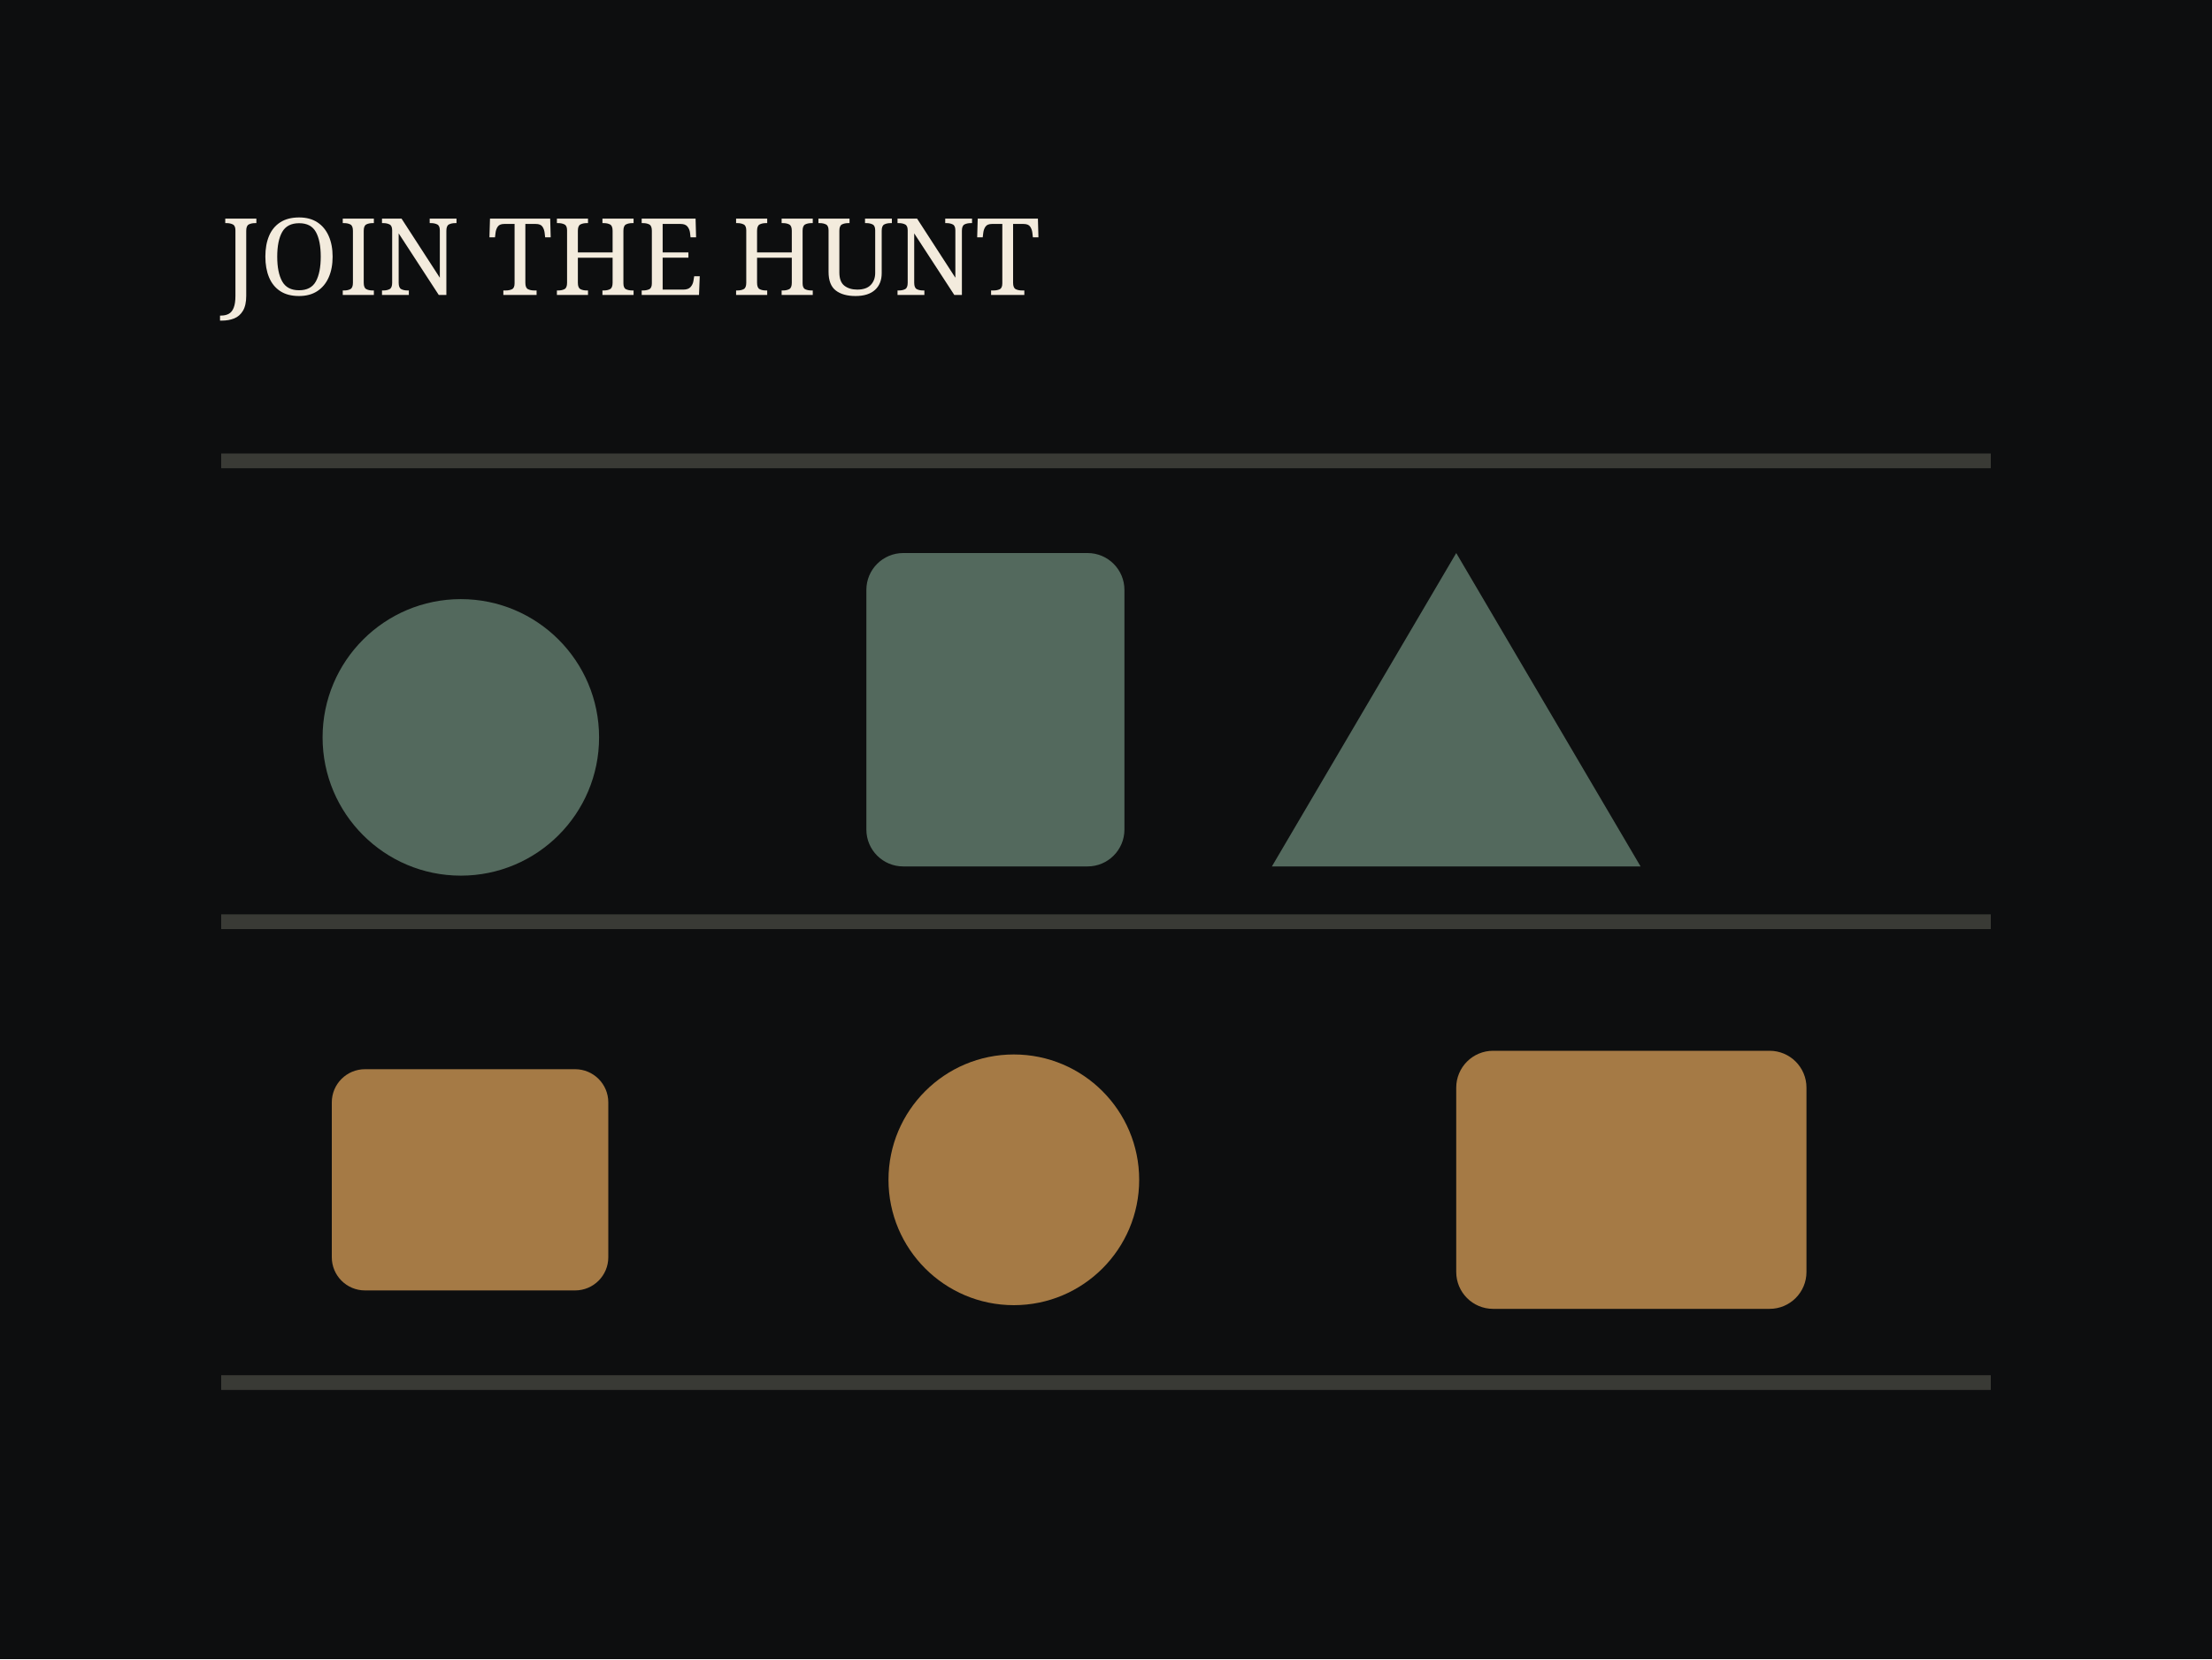
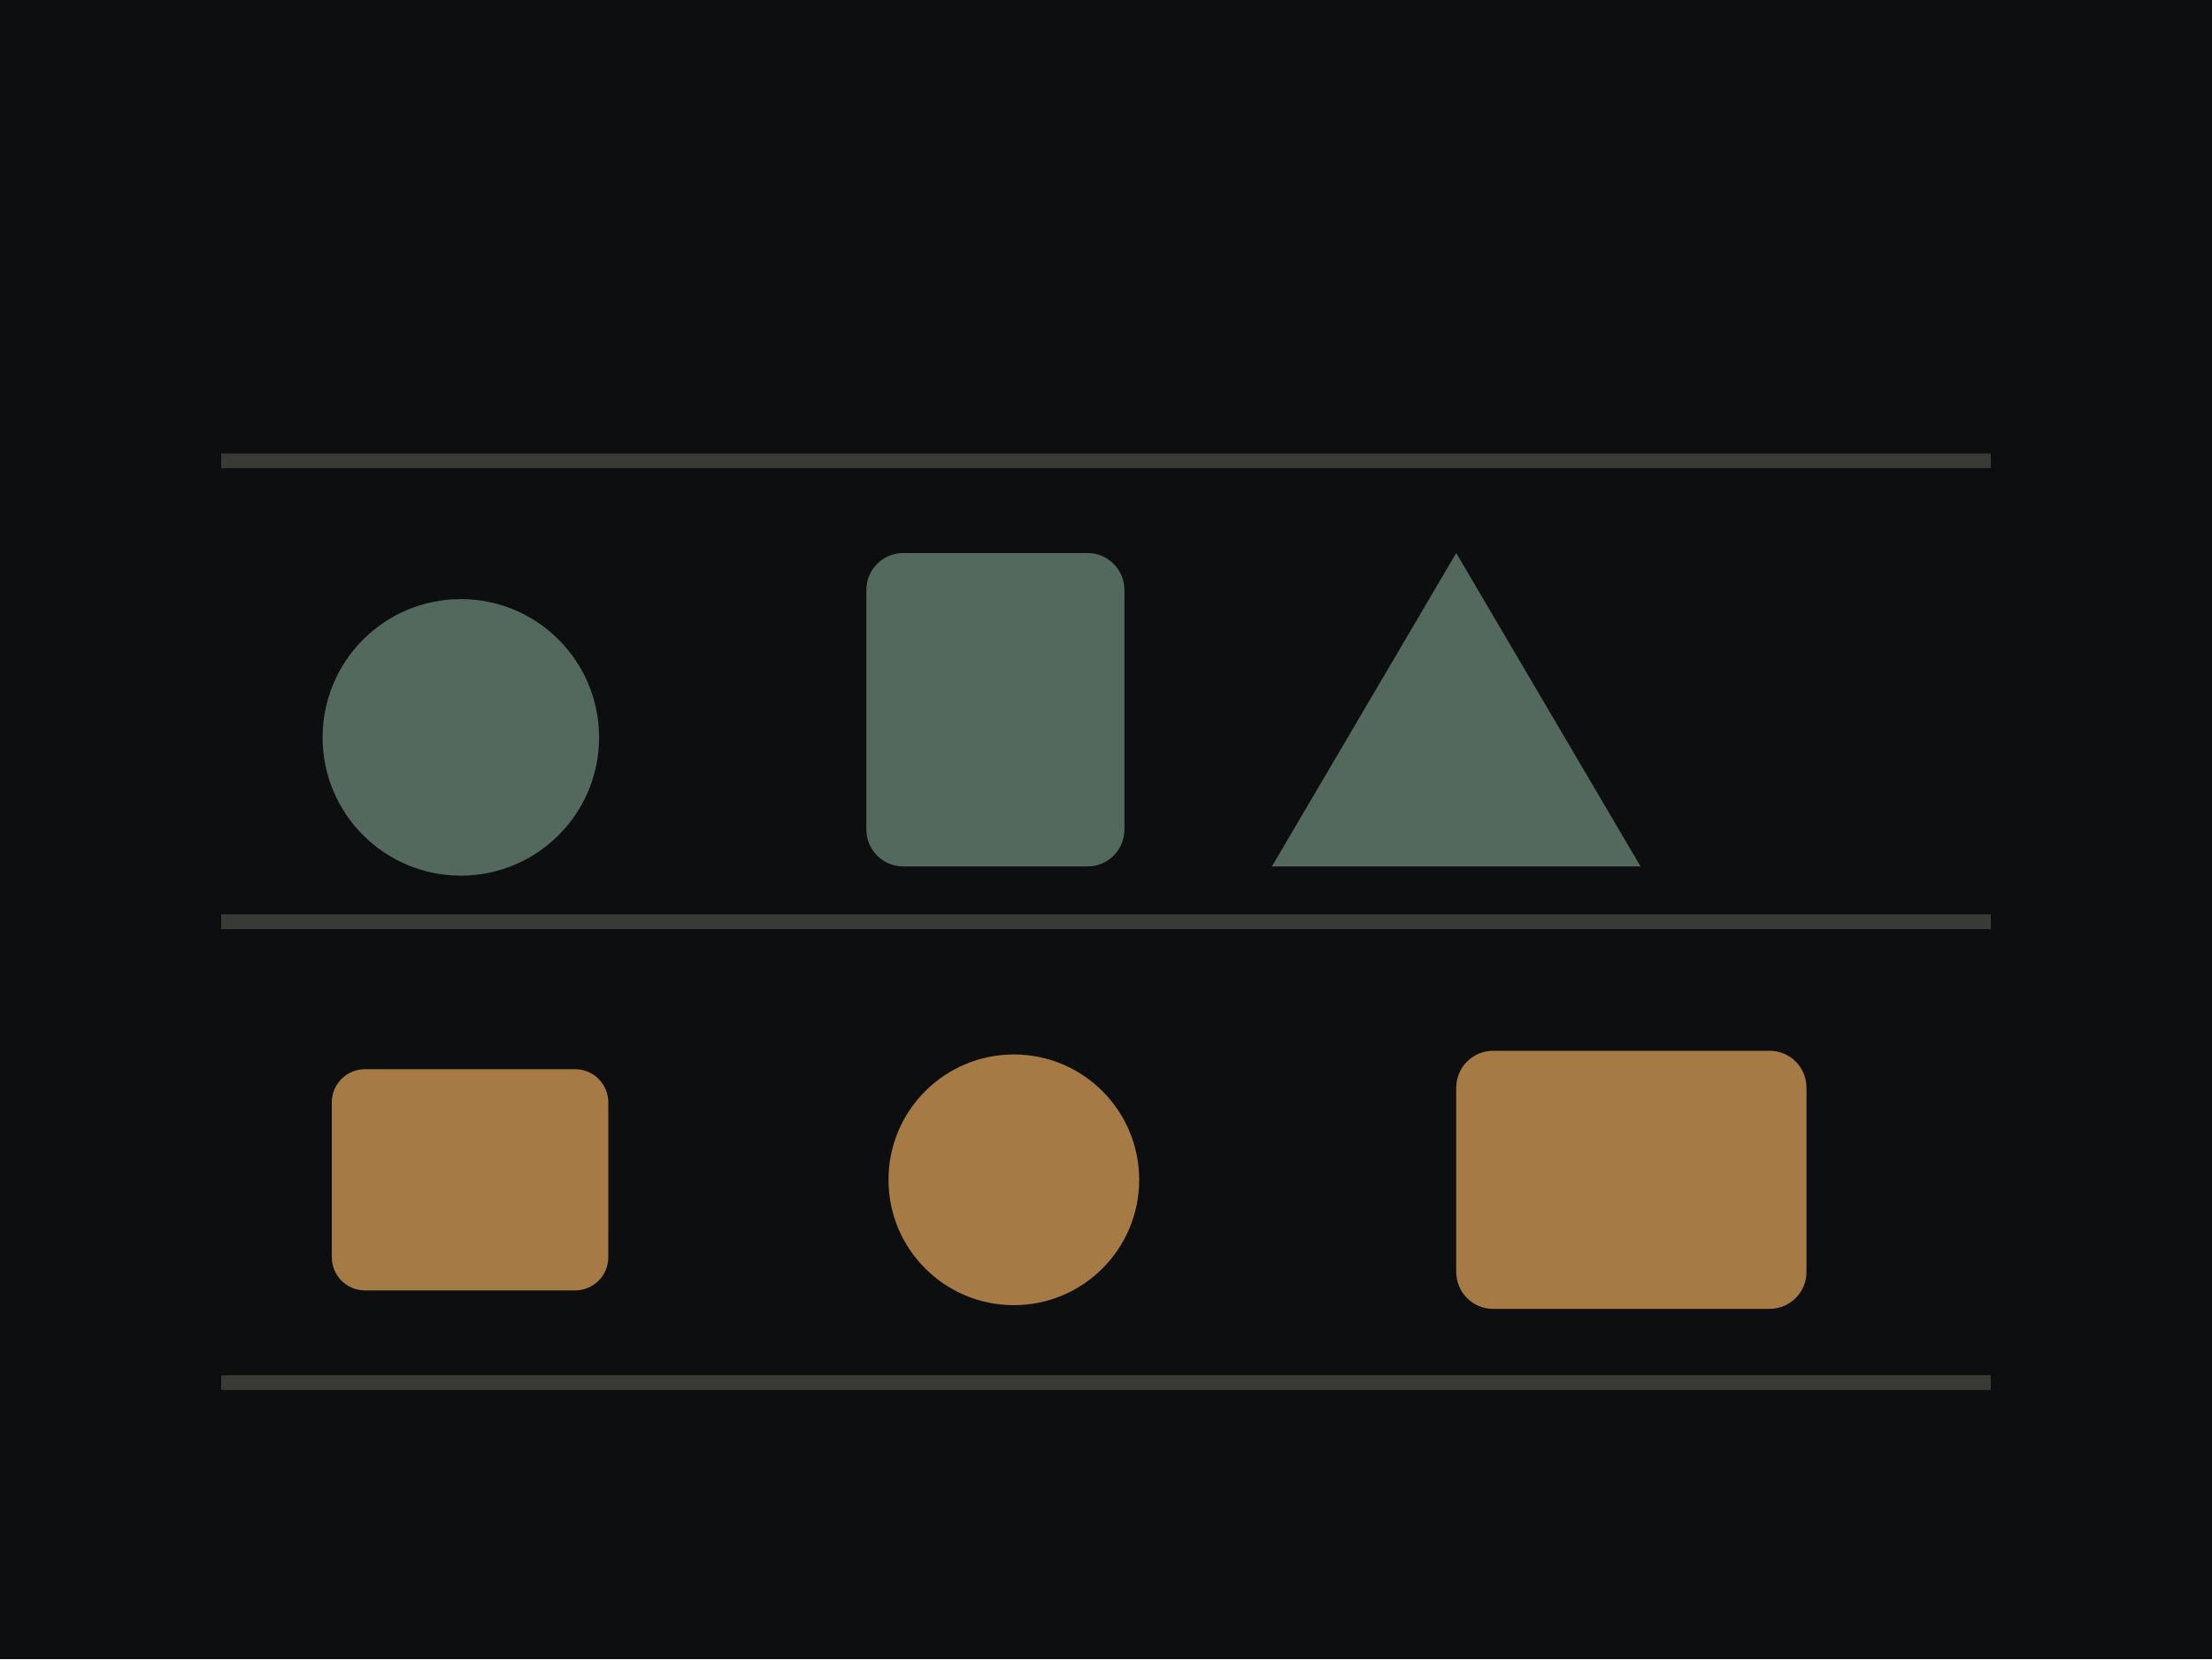
<svg xmlns="http://www.w3.org/2000/svg" viewBox="0 0 1200 900" role="img" aria-labelledby="t d">
  <rect width="1200" height="900" fill="#0D0E0F" />
  <g stroke="#393A35" stroke-width="8">
    <path d="M120 250h960M120 500h960M120 750h960" />
  </g>
  <g fill="#53695D">
    <circle cx="250" cy="400" r="75" />
    <rect x="470" y="300" width="140" height="170" rx="20" />
    <path d="M790 300l100 170H690z" />
  </g>
  <g fill="#A57A45">
    <rect x="180" y="580" width="150" height="120" rx="18" />
    <circle cx="550" cy="640" r="68" />
    <rect x="790" y="570" width="190" height="140" rx="20" />
  </g>
-   <text x="120" y="160" fill="#F3EBDD" font-family="Georgia,serif" font-size="58">JOIN THE HUNT</text>
</svg>
